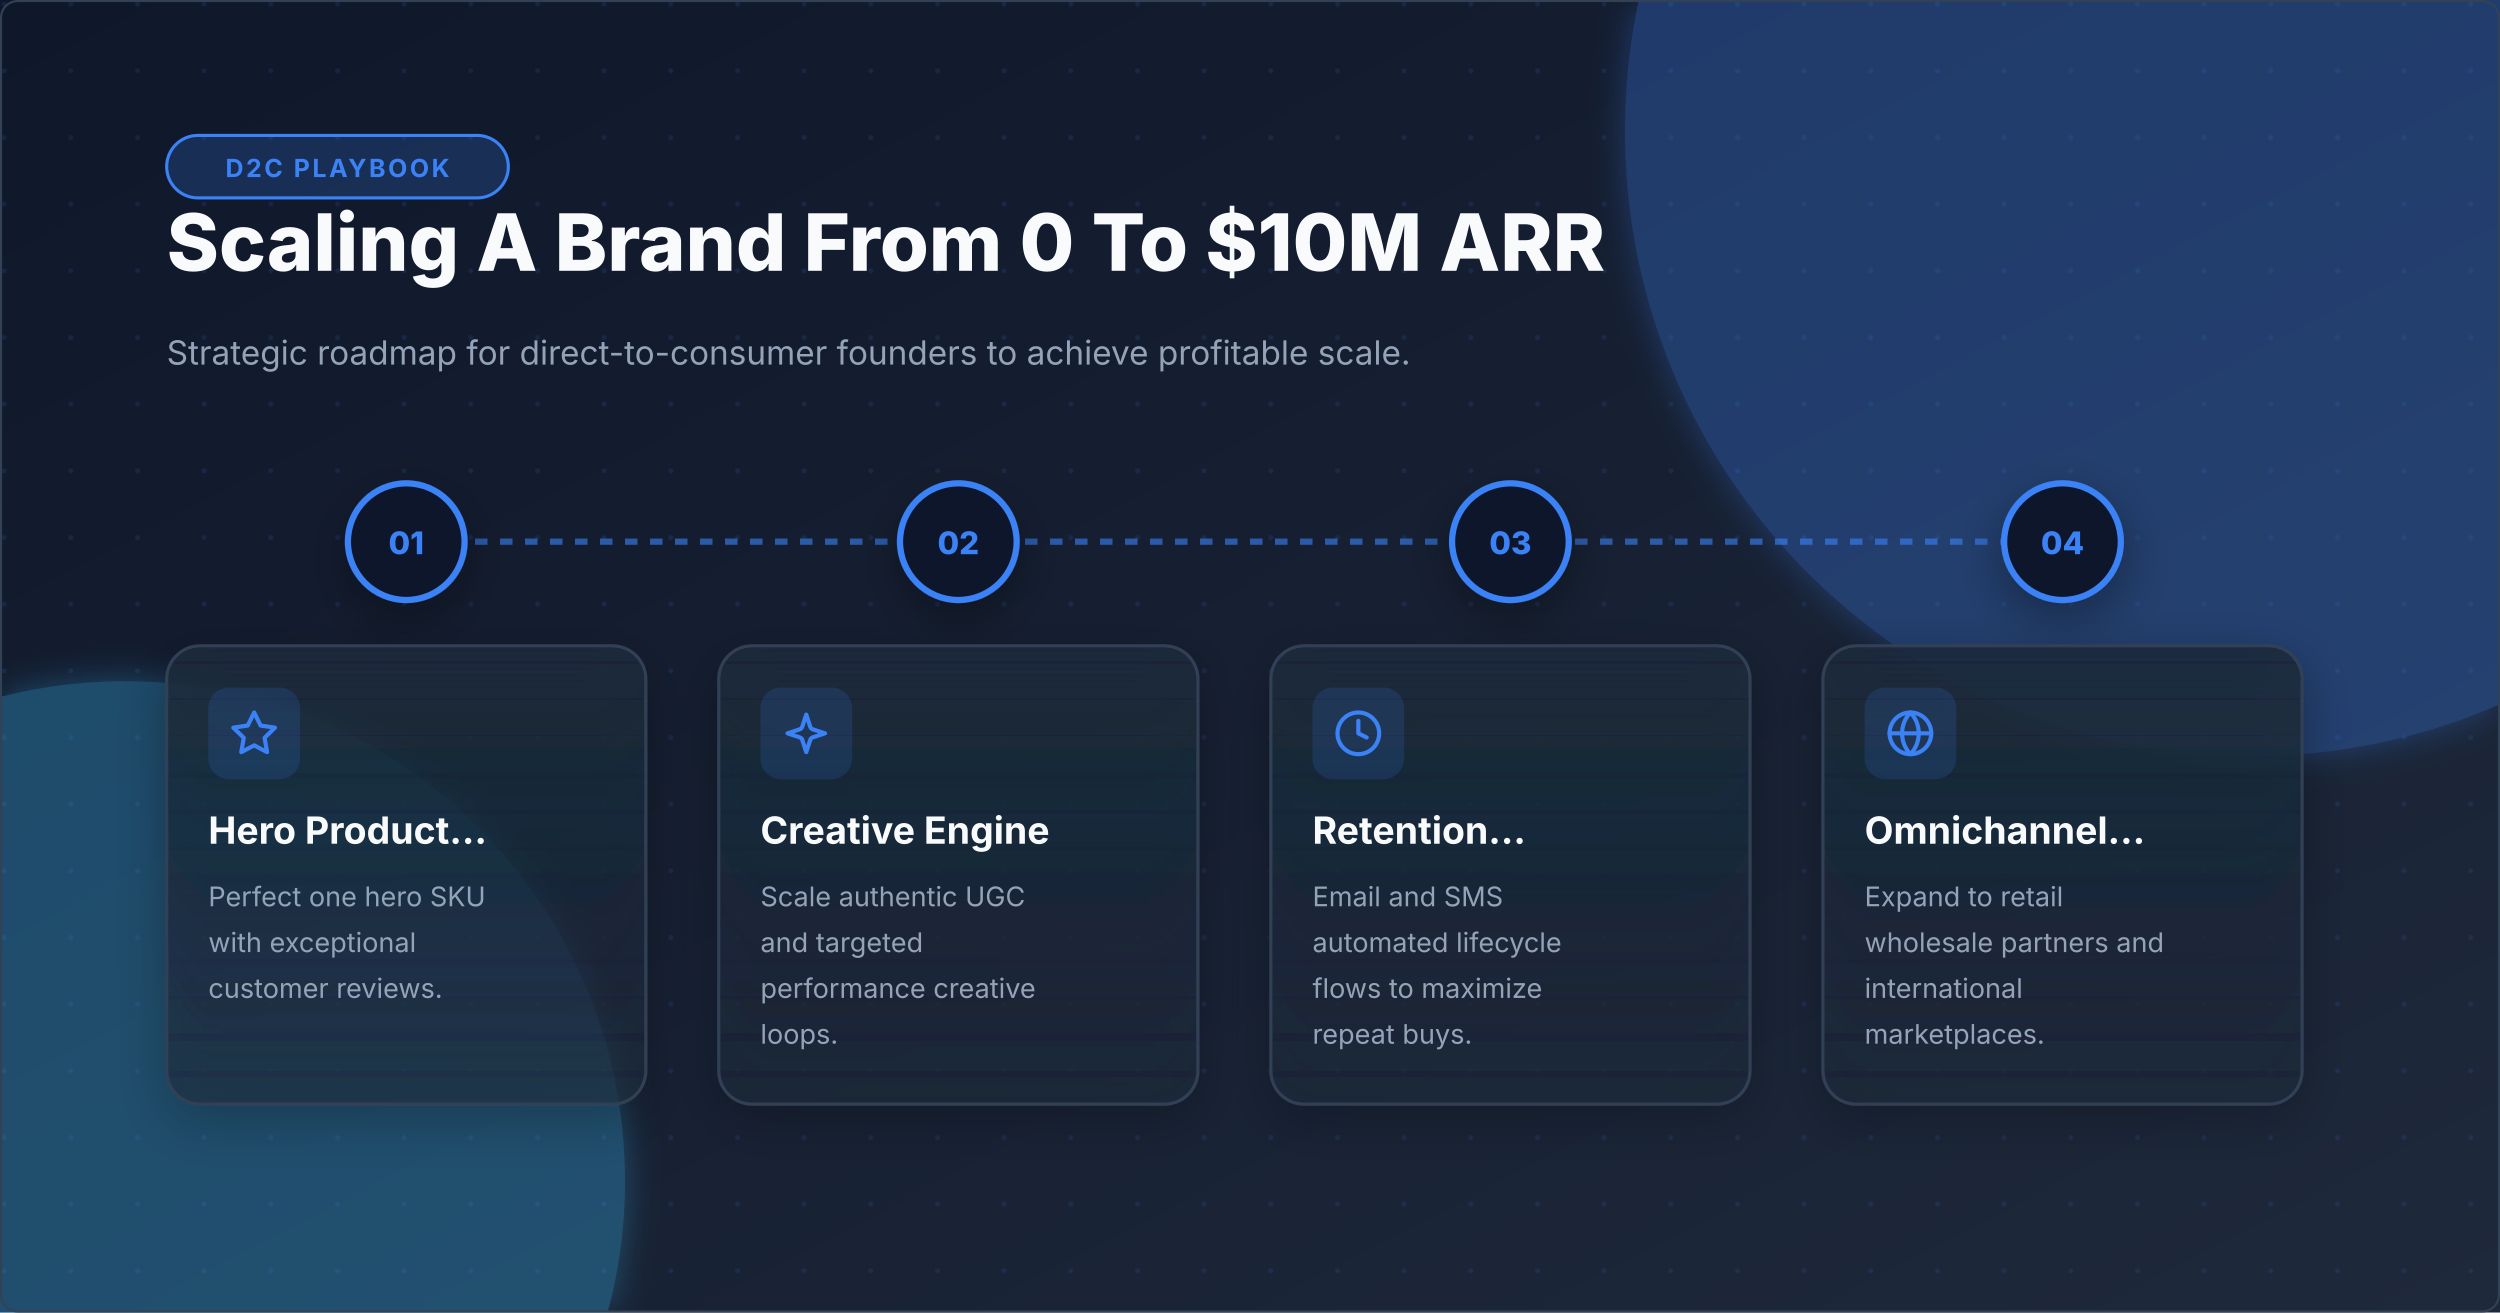
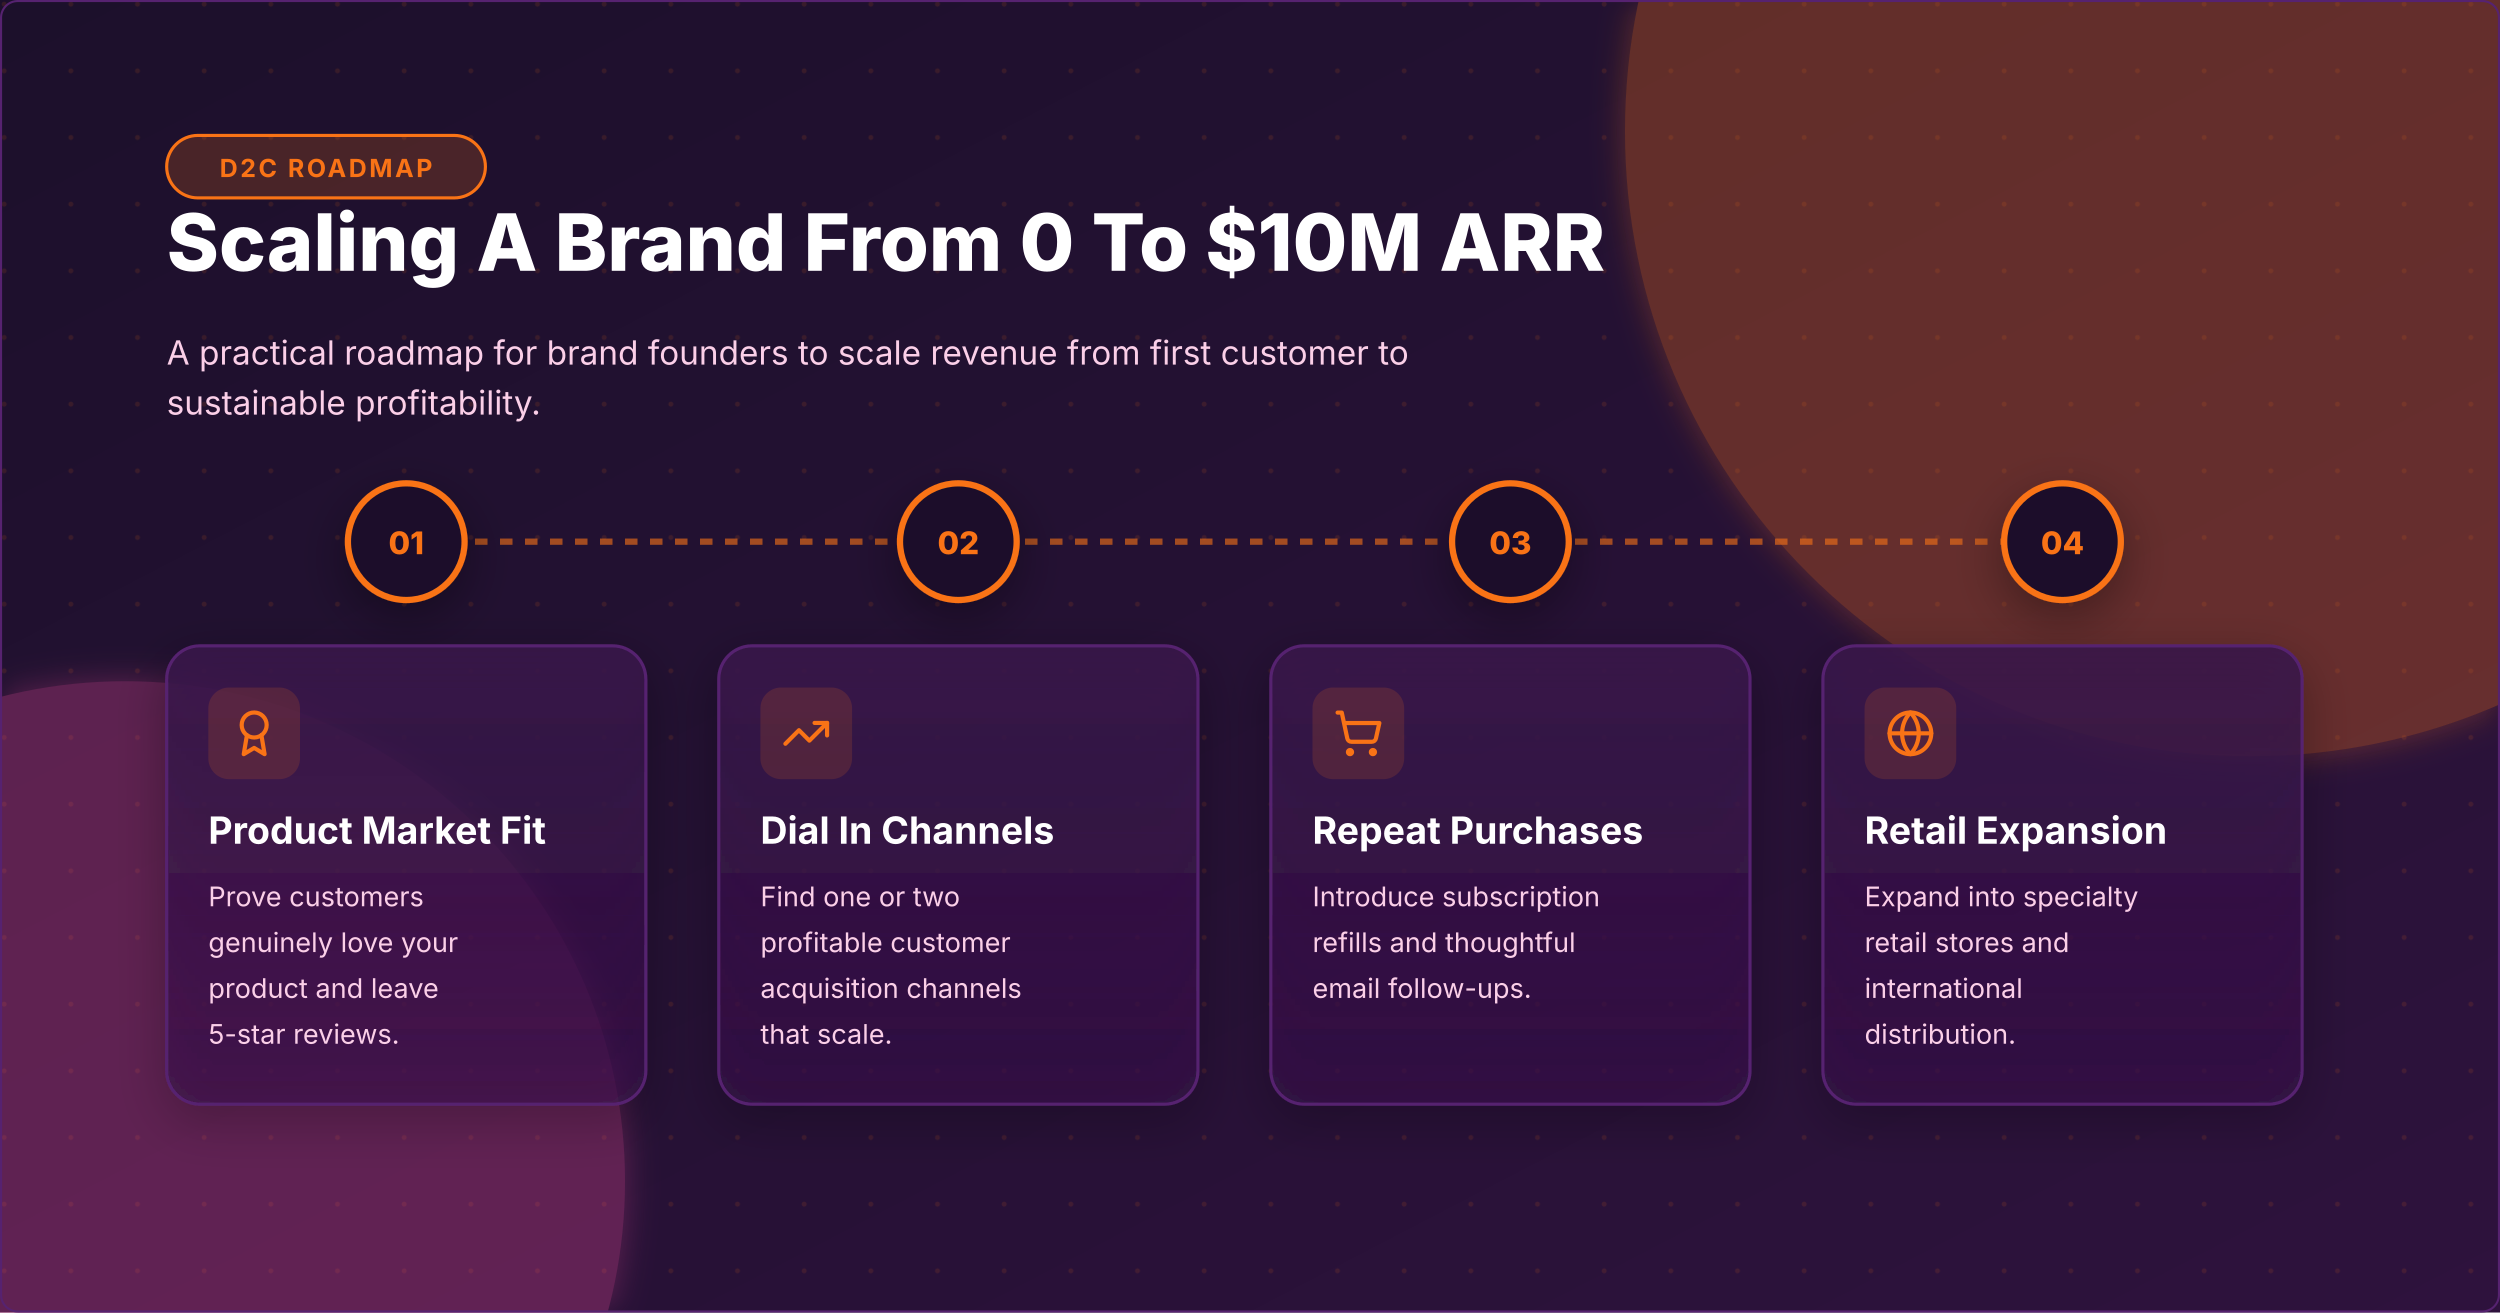
<svg xmlns="http://www.w3.org/2000/svg" viewBox="0 0 1200 630" width="1200" height="630" role="img" aria-label="Scaling A Brand From 0 To $10M ARR">
  <defs>
    <linearGradient id="steps-design_064-bg-grad" x1="0%" y1="0%" x2="100%" y2="100%">
-       <stop offset="0%" stop-color="#0f172a" />
-       <stop offset="100%" stop-color="#1e293b" />
+       <stop offset="0%" stop-color="#1c102b" />
+       <stop offset="100%" stop-color="#2e123d" />
    </linearGradient>
    <linearGradient id="steps-design_064-primary-grad" x1="0%" y1="0%" x2="100%" y2="0%">
-       <stop offset="0%" stop-color="#3b82f6" />
-       <stop offset="100%" stop-color="#38bdf8" />
+       <stop offset="0%" stop-color="#f97316" />
+       <stop offset="100%" stop-color="#ec4899" />
    </linearGradient>
    <linearGradient id="steps-design_064-card-grad" x1="0%" y1="0%" x2="0%" y2="100%">
-       <stop offset="0%" stop-color="#1e293b" stop-opacity="0.9" />
-       <stop offset="100%" stop-color="#1e293b" stop-opacity="0.6" />
+       <stop offset="0%" stop-color="#38174a" stop-opacity="0.9" />
+       <stop offset="100%" stop-color="#38174a" stop-opacity="0.6" />
    </linearGradient>
    <filter id="steps-design_064-shadow" x="-10%" y="-10%" width="130%" height="130%" filterUnits="userSpaceOnUse">
      <feDropShadow dx="0" dy="8" stdDeviation="12" flood-color="#000000" flood-opacity="0.35" />
    </filter>
    <filter id="steps-design_064-glow" x="-20%" y="-20%" width="140%" height="140%">
      <feGaussianBlur stdDeviation="8" result="blur" />
      <feComposite in="SourceGraphic" in2="blur" operator="over" />
    </filter>
    <pattern id="steps-design_064-dot-grid" x="0" y="0" width="32" height="32" patternUnits="userSpaceOnUse">
-       <circle cx="2" cy="2" r="1.2" fill="#3b82f6" fill-opacity="0.12" />
+       <circle cx="2" cy="2" r="1.2" fill="#f97316" fill-opacity="0.12" />
    </pattern>
  </defs>
  <rect width="1200" height="630" fill="url(#steps-design_064-bg-grad)" />
  <rect width="1200" height="630" fill="url(#steps-design_064-dot-grid)" />
  <g opacity="0.3">
-     <circle cx="1080" cy="63" r="300" fill="#3b82f6" filter="url(#steps-design_064-glow)" />
-     <circle cx="60" cy="567" r="240" fill="#38bdf8" filter="url(#steps-design_064-glow)" />
+     <circle cx="1080" cy="63" r="300" fill="#f97316" filter="url(#steps-design_064-glow)" />
+     <circle cx="60" cy="567" r="240" fill="#ec4899" filter="url(#steps-design_064-glow)" />
  </g>
-   <rect x="0.5" y="0.5" width="1199" height="629" rx="8" fill="none" stroke="#334155" stroke-width="1" />
+   <rect x="0.5" y="0.5" width="1199" height="629" rx="8" fill="none" stroke="#562270" stroke-width="1" />
  <g transform="translate(80, 65)">
-     <rect x="0" y="0" width="164" height="30" rx="15" fill="#3b82f6" fill-opacity="0.2" stroke="#3b82f6" stroke-width="1.5" />
-     <text x="82" y="20" fill="#3b82f6" font-size="12" font-weight="700" text-anchor="middle" font-family="Inter, sans-serif" letter-spacing="1.2">
-       D2C PLAYBOOK
+     <rect x="0" y="0" width="153" height="30" rx="15" fill="#f97316" fill-opacity="0.2" stroke="#f97316" stroke-width="1.5" />
+     <text x="76.5" y="20" fill="#f97316" font-size="12" font-weight="700" text-anchor="middle" font-family="Inter, sans-serif" letter-spacing="1.2">
+       D2C ROADMAP
    </text>
-     <text x="0" y="65" fill="#f8fafc" font-size="38" font-weight="800" text-anchor="start" font-family="Inter, system-ui, -apple-system, sans-serif" opacity="1">
+     <text x="0" y="65" fill="#ffffff" font-size="38" font-weight="800" text-anchor="start" font-family="Inter, system-ui, -apple-system, sans-serif" opacity="1">
      <tspan x="0" dy="0">Scaling A Brand From 0 To $10M ARR</tspan>
    </text>
-     <text x="0" y="110" fill="#94a3b8" font-size="16" font-weight="normal" text-anchor="start" font-family="Inter, system-ui, -apple-system, sans-serif" opacity="1">
-       <tspan x="0" dy="0">Strategic roadmap for direct-to-consumer founders to achieve profitable scale.</tspan>
+     <text x="0" y="110" fill="#fbcfe8" font-size="16" font-weight="normal" text-anchor="start" font-family="Inter, system-ui, -apple-system, sans-serif" opacity="1">
+       <tspan x="0" dy="0">A practical roadmap for brand founders to scale revenue from first customer to</tspan>
+       <tspan x="0" dy="24">sustainable profitability.</tspan>
    </text>
  </g>
-   <line x1="180" y1="260" x2="1020" y2="260" stroke="#3b82f6" stroke-width="3" stroke-dasharray="6 6" opacity="0.6" />
+   <line x1="180" y1="260" x2="1020" y2="260" stroke="#f97316" stroke-width="3" stroke-dasharray="6 6" opacity="0.6" />
  <g transform="translate(80, 210)">
    <g transform="translate(0, 0)">
-       <circle cx="115" cy="50" r="28" fill="#0f172a" stroke="#3b82f6" stroke-width="3" filter="url(#steps-design_064-shadow)" />
-       <text x="115" y="56" fill="#3b82f6" font-size="15" font-weight="800" text-anchor="middle" font-family="Inter, sans-serif">
+       <circle cx="115" cy="50" r="28" fill="#1c102b" stroke="#f97316" stroke-width="3" filter="url(#steps-design_064-shadow)" />
+       <text x="115" y="56" fill="#f97316" font-size="15" font-weight="800" text-anchor="middle" font-family="Inter, sans-serif">
            01
          </text>
      <g transform="translate(0, 100)">
-         <rect x="0" y="0" width="230" height="220" rx="16" fill="url(#steps-design_064-card-grad)" stroke="#334155" stroke-width="1.5" filter="url(#steps-design_064-shadow)" />
-         <rect x="20" y="20" width="44" height="44" rx="10" fill="#3b82f6" fill-opacity="0.15" />
-         <g transform="translate(30, 30)" fill="none" stroke="#3b82f6" stroke-width="2" stroke-linecap="round" stroke-linejoin="round">
+         <rect x="0" y="0" width="230" height="220" rx="16" fill="url(#steps-design_064-card-grad)" stroke="#562270" stroke-width="1.5" filter="url(#steps-design_064-shadow)" />
+         <rect x="20" y="20" width="44" height="44" rx="10" fill="#f97316" fill-opacity="0.15" />
+         <g transform="translate(30, 30)" fill="none" stroke="#f97316" stroke-width="2" stroke-linecap="round" stroke-linejoin="round">
          <svg width="24" height="24" viewBox="0 0 24 24">
-             <polygon points="12 2 15.09 8.26 22 9.27 17 14.14 18.18 21.02 12 17.77 5.82 21.02 7 14.14 2 9.27 8.91 8.26 12 2" />
+             <circle cx="12" cy="8" r="6" />
+             <path d="M15.477 12.89 17 22l-5-3-5 3 1.523-9.11" />
          </svg>
        </g>
-         <text x="20" y="95" fill="#f8fafc" font-size="18" font-weight="700" text-anchor="start" font-family="Inter, system-ui, -apple-system, sans-serif" opacity="1">
-           <tspan x="20" dy="0">Hero Product...</tspan>
+         <text x="20" y="95" fill="#ffffff" font-size="18" font-weight="700" text-anchor="start" font-family="Inter, system-ui, -apple-system, sans-serif" opacity="1">
+           <tspan x="20" dy="0">Product Market Fit</tspan>
        </text>
-         <text x="20" y="125" fill="#94a3b8" font-size="13" font-weight="normal" text-anchor="start" font-family="Inter, system-ui, -apple-system, sans-serif" opacity="1">
-           <tspan x="20" dy="0">Perfect one hero SKU</tspan>
-           <tspan x="20" dy="22">with exceptional</tspan>
-           <tspan x="20" dy="22">customer reviews.</tspan>
+         <text x="20" y="125" fill="#fbcfe8" font-size="13" font-weight="normal" text-anchor="start" font-family="Inter, system-ui, -apple-system, sans-serif" opacity="1">
+           <tspan x="20" dy="0">Prove customers</tspan>
+           <tspan x="20" dy="22">genuinely love your</tspan>
+           <tspan x="20" dy="22">product and leave</tspan>
+           <tspan x="20" dy="22">5-star reviews.</tspan>
        </text>
      </g>
    </g>
    <g transform="translate(265, 0)">
-       <circle cx="115" cy="50" r="28" fill="#0f172a" stroke="#3b82f6" stroke-width="3" filter="url(#steps-design_064-shadow)" />
-       <text x="115" y="56" fill="#3b82f6" font-size="15" font-weight="800" text-anchor="middle" font-family="Inter, sans-serif">
+       <circle cx="115" cy="50" r="28" fill="#1c102b" stroke="#f97316" stroke-width="3" filter="url(#steps-design_064-shadow)" />
+       <text x="115" y="56" fill="#f97316" font-size="15" font-weight="800" text-anchor="middle" font-family="Inter, sans-serif">
            02
          </text>
      <g transform="translate(0, 100)">
-         <rect x="0" y="0" width="230" height="220" rx="16" fill="url(#steps-design_064-card-grad)" stroke="#334155" stroke-width="1.5" filter="url(#steps-design_064-shadow)" />
-         <rect x="20" y="20" width="44" height="44" rx="10" fill="#3b82f6" fill-opacity="0.15" />
-         <g transform="translate(30, 30)" fill="none" stroke="#3b82f6" stroke-width="2" stroke-linecap="round" stroke-linejoin="round">
+         <rect x="0" y="0" width="230" height="220" rx="16" fill="url(#steps-design_064-card-grad)" stroke="#562270" stroke-width="1.5" filter="url(#steps-design_064-shadow)" />
+         <rect x="20" y="20" width="44" height="44" rx="10" fill="#f97316" fill-opacity="0.15" />
+         <g transform="translate(30, 30)" fill="none" stroke="#f97316" stroke-width="2" stroke-linecap="round" stroke-linejoin="round">
          <svg width="24" height="24" viewBox="0 0 24 24">
-             <path d="m12 3-1.9 5.8a2 2 0 0 1-1.3 1.3L3 12l5.8 1.9a2 2 0 0 1 1.3 1.3L12 21l1.9-5.8a2 2 0 0 1 1.3-1.3L21 12l-5.8-1.9a2 2 0 0 1-1.3-1.3Z" />
+             <polyline points="22 7 13.5 15.5 8.5 10.5 2 17" />
+             <polyline points="16 7 22 7 22 13" />
          </svg>
        </g>
-         <text x="20" y="95" fill="#f8fafc" font-size="18" font-weight="700" text-anchor="start" font-family="Inter, system-ui, -apple-system, sans-serif" opacity="1">
-           <tspan x="20" dy="0">Creative Engine</tspan>
+         <text x="20" y="95" fill="#ffffff" font-size="18" font-weight="700" text-anchor="start" font-family="Inter, system-ui, -apple-system, sans-serif" opacity="1">
+           <tspan x="20" dy="0">Dial In Channels</tspan>
        </text>
-         <text x="20" y="125" fill="#94a3b8" font-size="13" font-weight="normal" text-anchor="start" font-family="Inter, system-ui, -apple-system, sans-serif" opacity="1">
-           <tspan x="20" dy="0">Scale authentic UGC</tspan>
-           <tspan x="20" dy="22">and targeted</tspan>
-           <tspan x="20" dy="22">performance creative</tspan>
-           <tspan x="20" dy="22">loops.</tspan>
+         <text x="20" y="125" fill="#fbcfe8" font-size="13" font-weight="normal" text-anchor="start" font-family="Inter, system-ui, -apple-system, sans-serif" opacity="1">
+           <tspan x="20" dy="0">Find one or two</tspan>
+           <tspan x="20" dy="22">profitable customer</tspan>
+           <tspan x="20" dy="22">acquisition channels</tspan>
+           <tspan x="20" dy="22">that scale.</tspan>
        </text>
      </g>
    </g>
    <g transform="translate(530, 0)">
-       <circle cx="115" cy="50" r="28" fill="#0f172a" stroke="#3b82f6" stroke-width="3" filter="url(#steps-design_064-shadow)" />
-       <text x="115" y="56" fill="#3b82f6" font-size="15" font-weight="800" text-anchor="middle" font-family="Inter, sans-serif">
+       <circle cx="115" cy="50" r="28" fill="#1c102b" stroke="#f97316" stroke-width="3" filter="url(#steps-design_064-shadow)" />
+       <text x="115" y="56" fill="#f97316" font-size="15" font-weight="800" text-anchor="middle" font-family="Inter, sans-serif">
            03
          </text>
      <g transform="translate(0, 100)">
-         <rect x="0" y="0" width="230" height="220" rx="16" fill="url(#steps-design_064-card-grad)" stroke="#334155" stroke-width="1.5" filter="url(#steps-design_064-shadow)" />
-         <rect x="20" y="20" width="44" height="44" rx="10" fill="#3b82f6" fill-opacity="0.15" />
-         <g transform="translate(30, 30)" fill="none" stroke="#3b82f6" stroke-width="2" stroke-linecap="round" stroke-linejoin="round">
+         <rect x="0" y="0" width="230" height="220" rx="16" fill="url(#steps-design_064-card-grad)" stroke="#562270" stroke-width="1.5" filter="url(#steps-design_064-shadow)" />
+         <rect x="20" y="20" width="44" height="44" rx="10" fill="#f97316" fill-opacity="0.15" />
+         <g transform="translate(30, 30)" fill="none" stroke="#f97316" stroke-width="2" stroke-linecap="round" stroke-linejoin="round">
          <svg width="24" height="24" viewBox="0 0 24 24">
-             <circle cx="12" cy="12" r="10" />
-             <polyline points="12 6 12 12 16 14" />
+             <circle cx="8" cy="21" r="1" />
+             <circle cx="19" cy="21" r="1" />
+             <path d="M2.05 2.05h2l2.66 12.42a2 2 0 0 0 2 1.58h9.78a2 2 0 0 0 1.95-1.57l1.65-7.43H5.12" />
          </svg>
        </g>
-         <text x="20" y="95" fill="#f8fafc" font-size="18" font-weight="700" text-anchor="start" font-family="Inter, system-ui, -apple-system, sans-serif" opacity="1">
-           <tspan x="20" dy="0">Retention...</tspan>
+         <text x="20" y="95" fill="#ffffff" font-size="18" font-weight="700" text-anchor="start" font-family="Inter, system-ui, -apple-system, sans-serif" opacity="1">
+           <tspan x="20" dy="0">Repeat Purchases</tspan>
        </text>
-         <text x="20" y="125" fill="#94a3b8" font-size="13" font-weight="normal" text-anchor="start" font-family="Inter, system-ui, -apple-system, sans-serif" opacity="1">
-           <tspan x="20" dy="0">Email and SMS</tspan>
-           <tspan x="20" dy="22">automated lifecycle</tspan>
-           <tspan x="20" dy="22">flows to maximize</tspan>
-           <tspan x="20" dy="22">repeat buys.</tspan>
+         <text x="20" y="125" fill="#fbcfe8" font-size="13" font-weight="normal" text-anchor="start" font-family="Inter, system-ui, -apple-system, sans-serif" opacity="1">
+           <tspan x="20" dy="0">Introduce subscription</tspan>
+           <tspan x="20" dy="22">refills and thoughtful</tspan>
+           <tspan x="20" dy="22">email follow-ups.</tspan>
        </text>
      </g>
    </g>
    <g transform="translate(795, 0)">
-       <circle cx="115" cy="50" r="28" fill="#0f172a" stroke="#3b82f6" stroke-width="3" filter="url(#steps-design_064-shadow)" />
-       <text x="115" y="56" fill="#3b82f6" font-size="15" font-weight="800" text-anchor="middle" font-family="Inter, sans-serif">
+       <circle cx="115" cy="50" r="28" fill="#1c102b" stroke="#f97316" stroke-width="3" filter="url(#steps-design_064-shadow)" />
+       <text x="115" y="56" fill="#f97316" font-size="15" font-weight="800" text-anchor="middle" font-family="Inter, sans-serif">
            04
          </text>
      <g transform="translate(0, 100)">
-         <rect x="0" y="0" width="230" height="220" rx="16" fill="url(#steps-design_064-card-grad)" stroke="#334155" stroke-width="1.5" filter="url(#steps-design_064-shadow)" />
-         <rect x="20" y="20" width="44" height="44" rx="10" fill="#3b82f6" fill-opacity="0.15" />
-         <g transform="translate(30, 30)" fill="none" stroke="#3b82f6" stroke-width="2" stroke-linecap="round" stroke-linejoin="round">
+         <rect x="0" y="0" width="230" height="220" rx="16" fill="url(#steps-design_064-card-grad)" stroke="#562270" stroke-width="1.5" filter="url(#steps-design_064-shadow)" />
+         <rect x="20" y="20" width="44" height="44" rx="10" fill="#f97316" fill-opacity="0.15" />
+         <g transform="translate(30, 30)" fill="none" stroke="#f97316" stroke-width="2" stroke-linecap="round" stroke-linejoin="round">
          <svg width="24" height="24" viewBox="0 0 24 24">
            <circle cx="12" cy="12" r="10" />
            <path d="M12 2a14.5 14.5 0 0 0 0 20 14.5 14.5 0 0 0 0-20" />
            <path d="M2 12h20" />
          </svg>
        </g>
-         <text x="20" y="95" fill="#f8fafc" font-size="18" font-weight="700" text-anchor="start" font-family="Inter, system-ui, -apple-system, sans-serif" opacity="1">
-           <tspan x="20" dy="0">Omnichannel...</tspan>
+         <text x="20" y="95" fill="#ffffff" font-size="18" font-weight="700" text-anchor="start" font-family="Inter, system-ui, -apple-system, sans-serif" opacity="1">
+           <tspan x="20" dy="0">Retail Expansion</tspan>
        </text>
-         <text x="20" y="125" fill="#94a3b8" font-size="13" font-weight="normal" text-anchor="start" font-family="Inter, system-ui, -apple-system, sans-serif" opacity="1">
-           <tspan x="20" dy="0">Expand to retail</tspan>
-           <tspan x="20" dy="22">wholesale partners and</tspan>
+         <text x="20" y="125" fill="#fbcfe8" font-size="13" font-weight="normal" text-anchor="start" font-family="Inter, system-ui, -apple-system, sans-serif" opacity="1">
+           <tspan x="20" dy="0">Expand into specialty</tspan>
+           <tspan x="20" dy="22">retail stores and</tspan>
          <tspan x="20" dy="22">international</tspan>
-           <tspan x="20" dy="22">marketplaces.</tspan>
+           <tspan x="20" dy="22">distribution.</tspan>
        </text>
      </g>
    </g>
  </g>
</svg>
